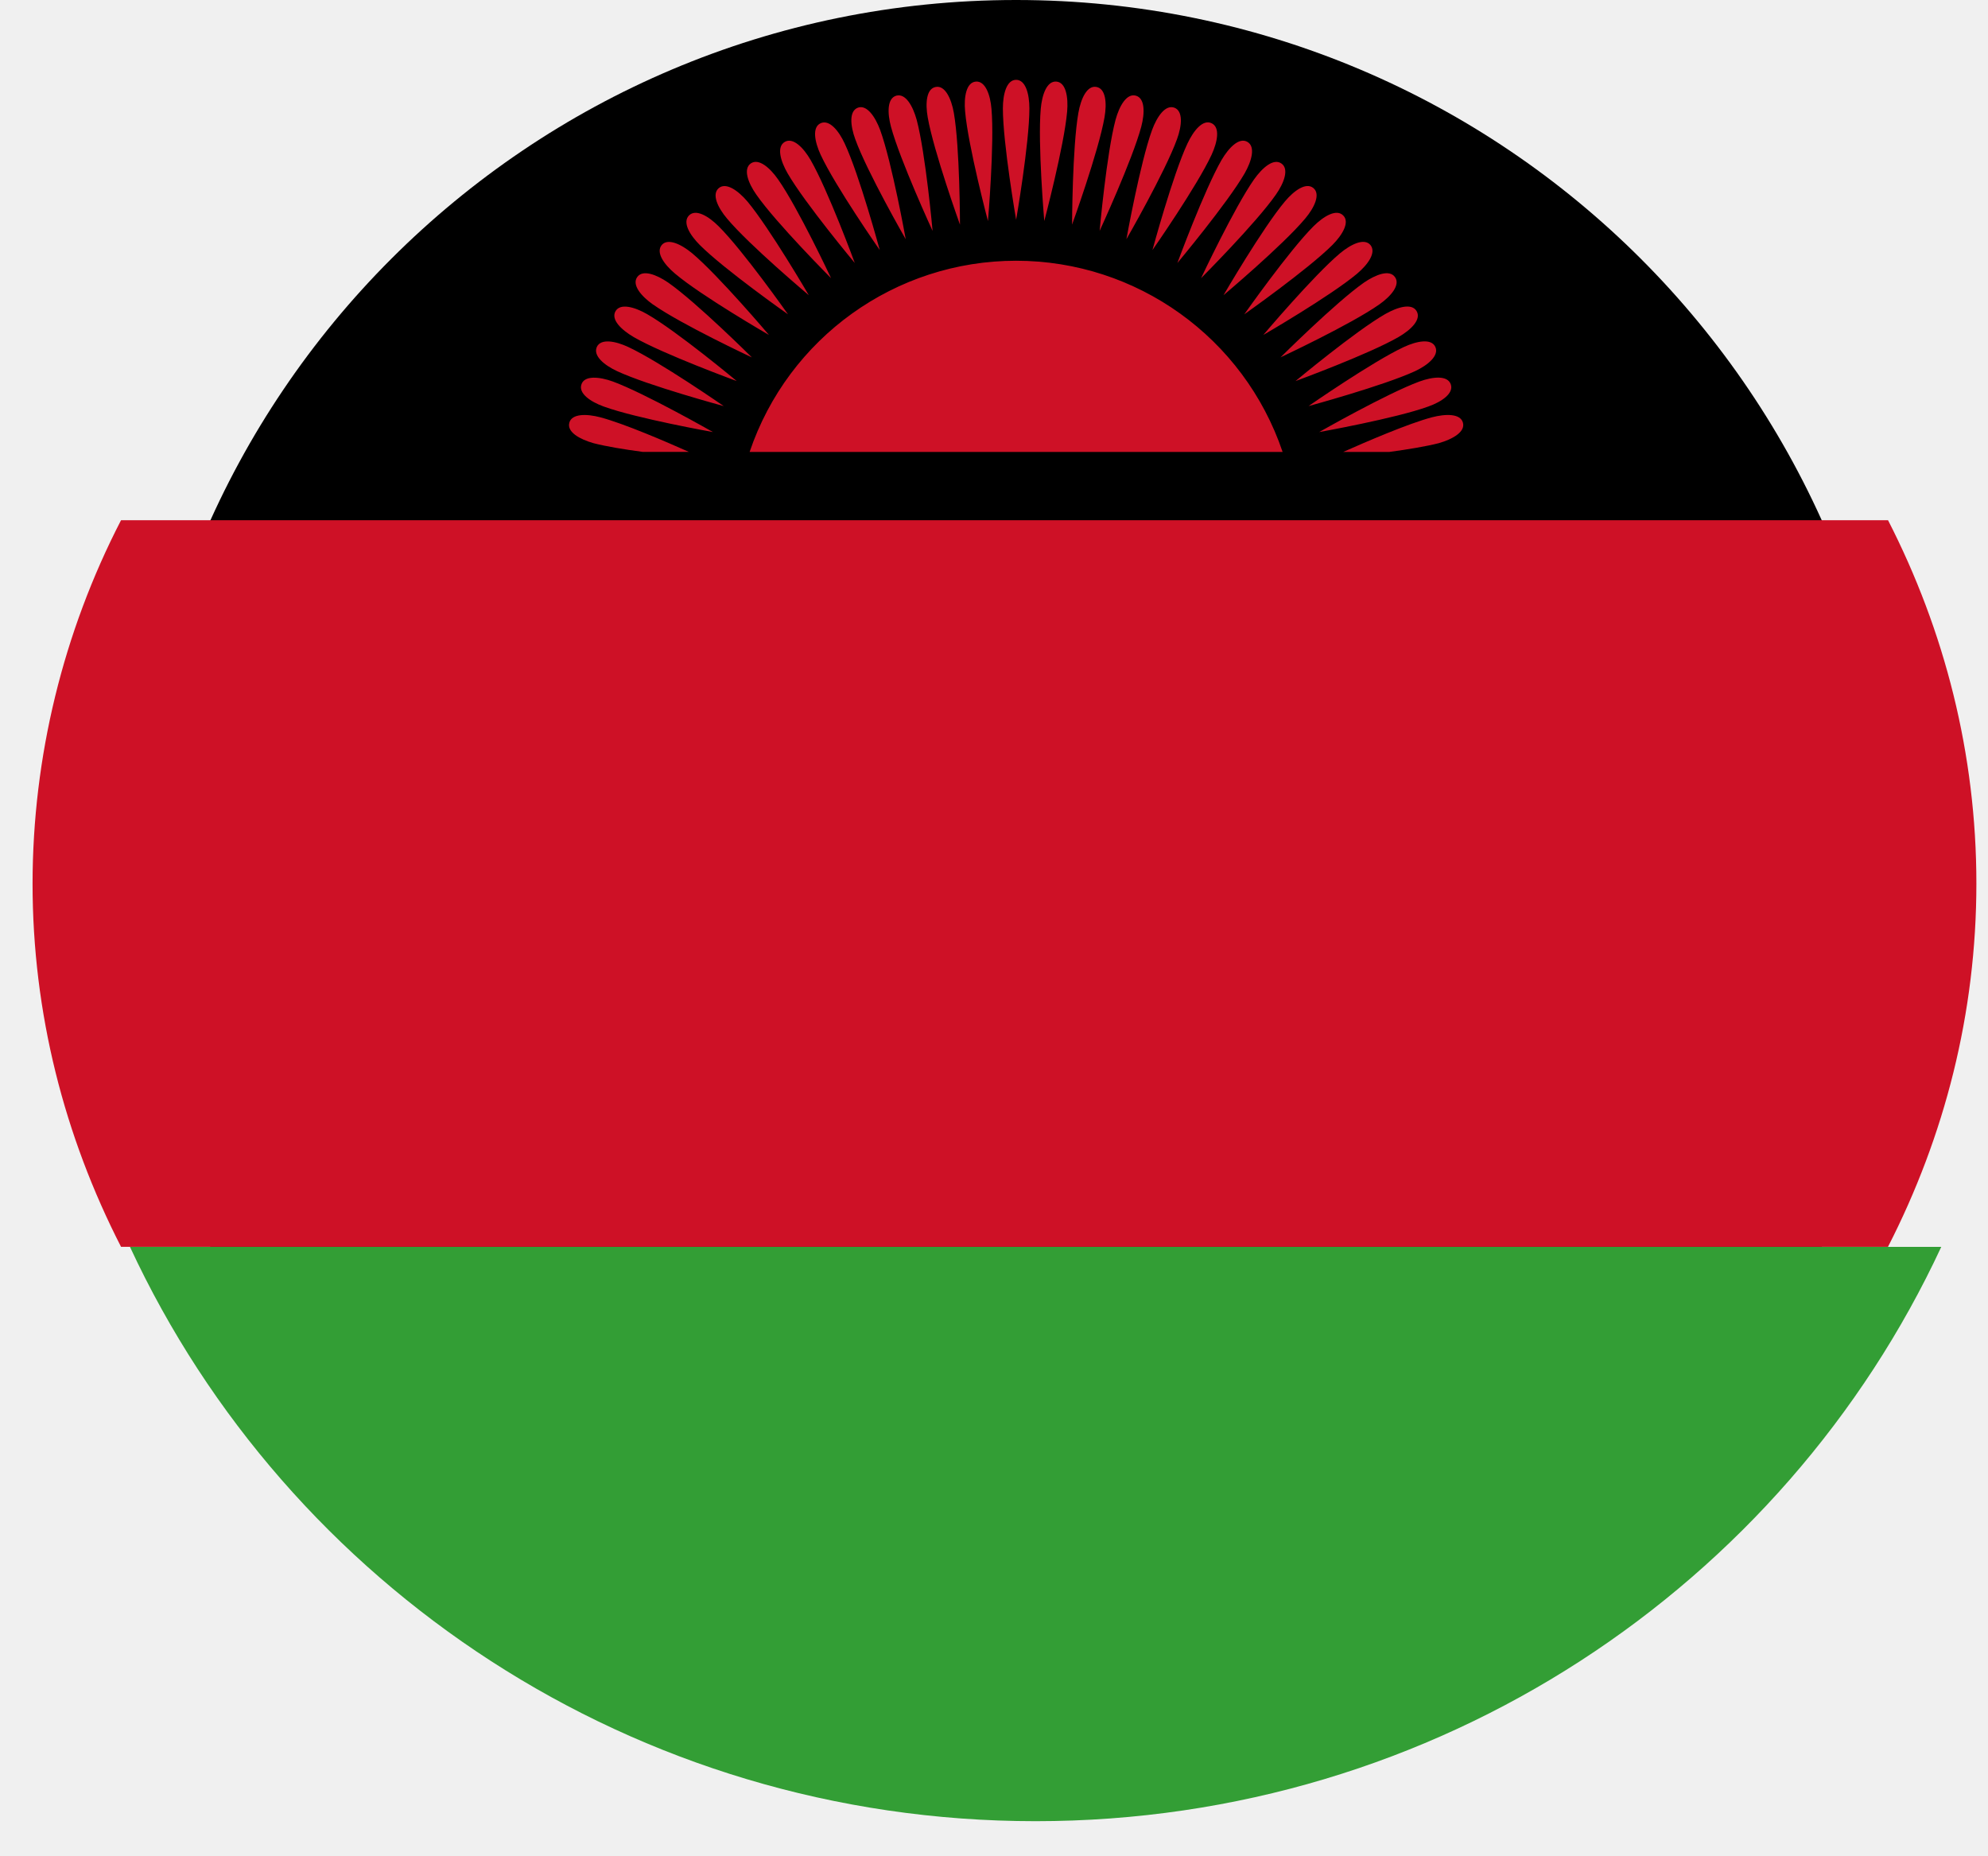
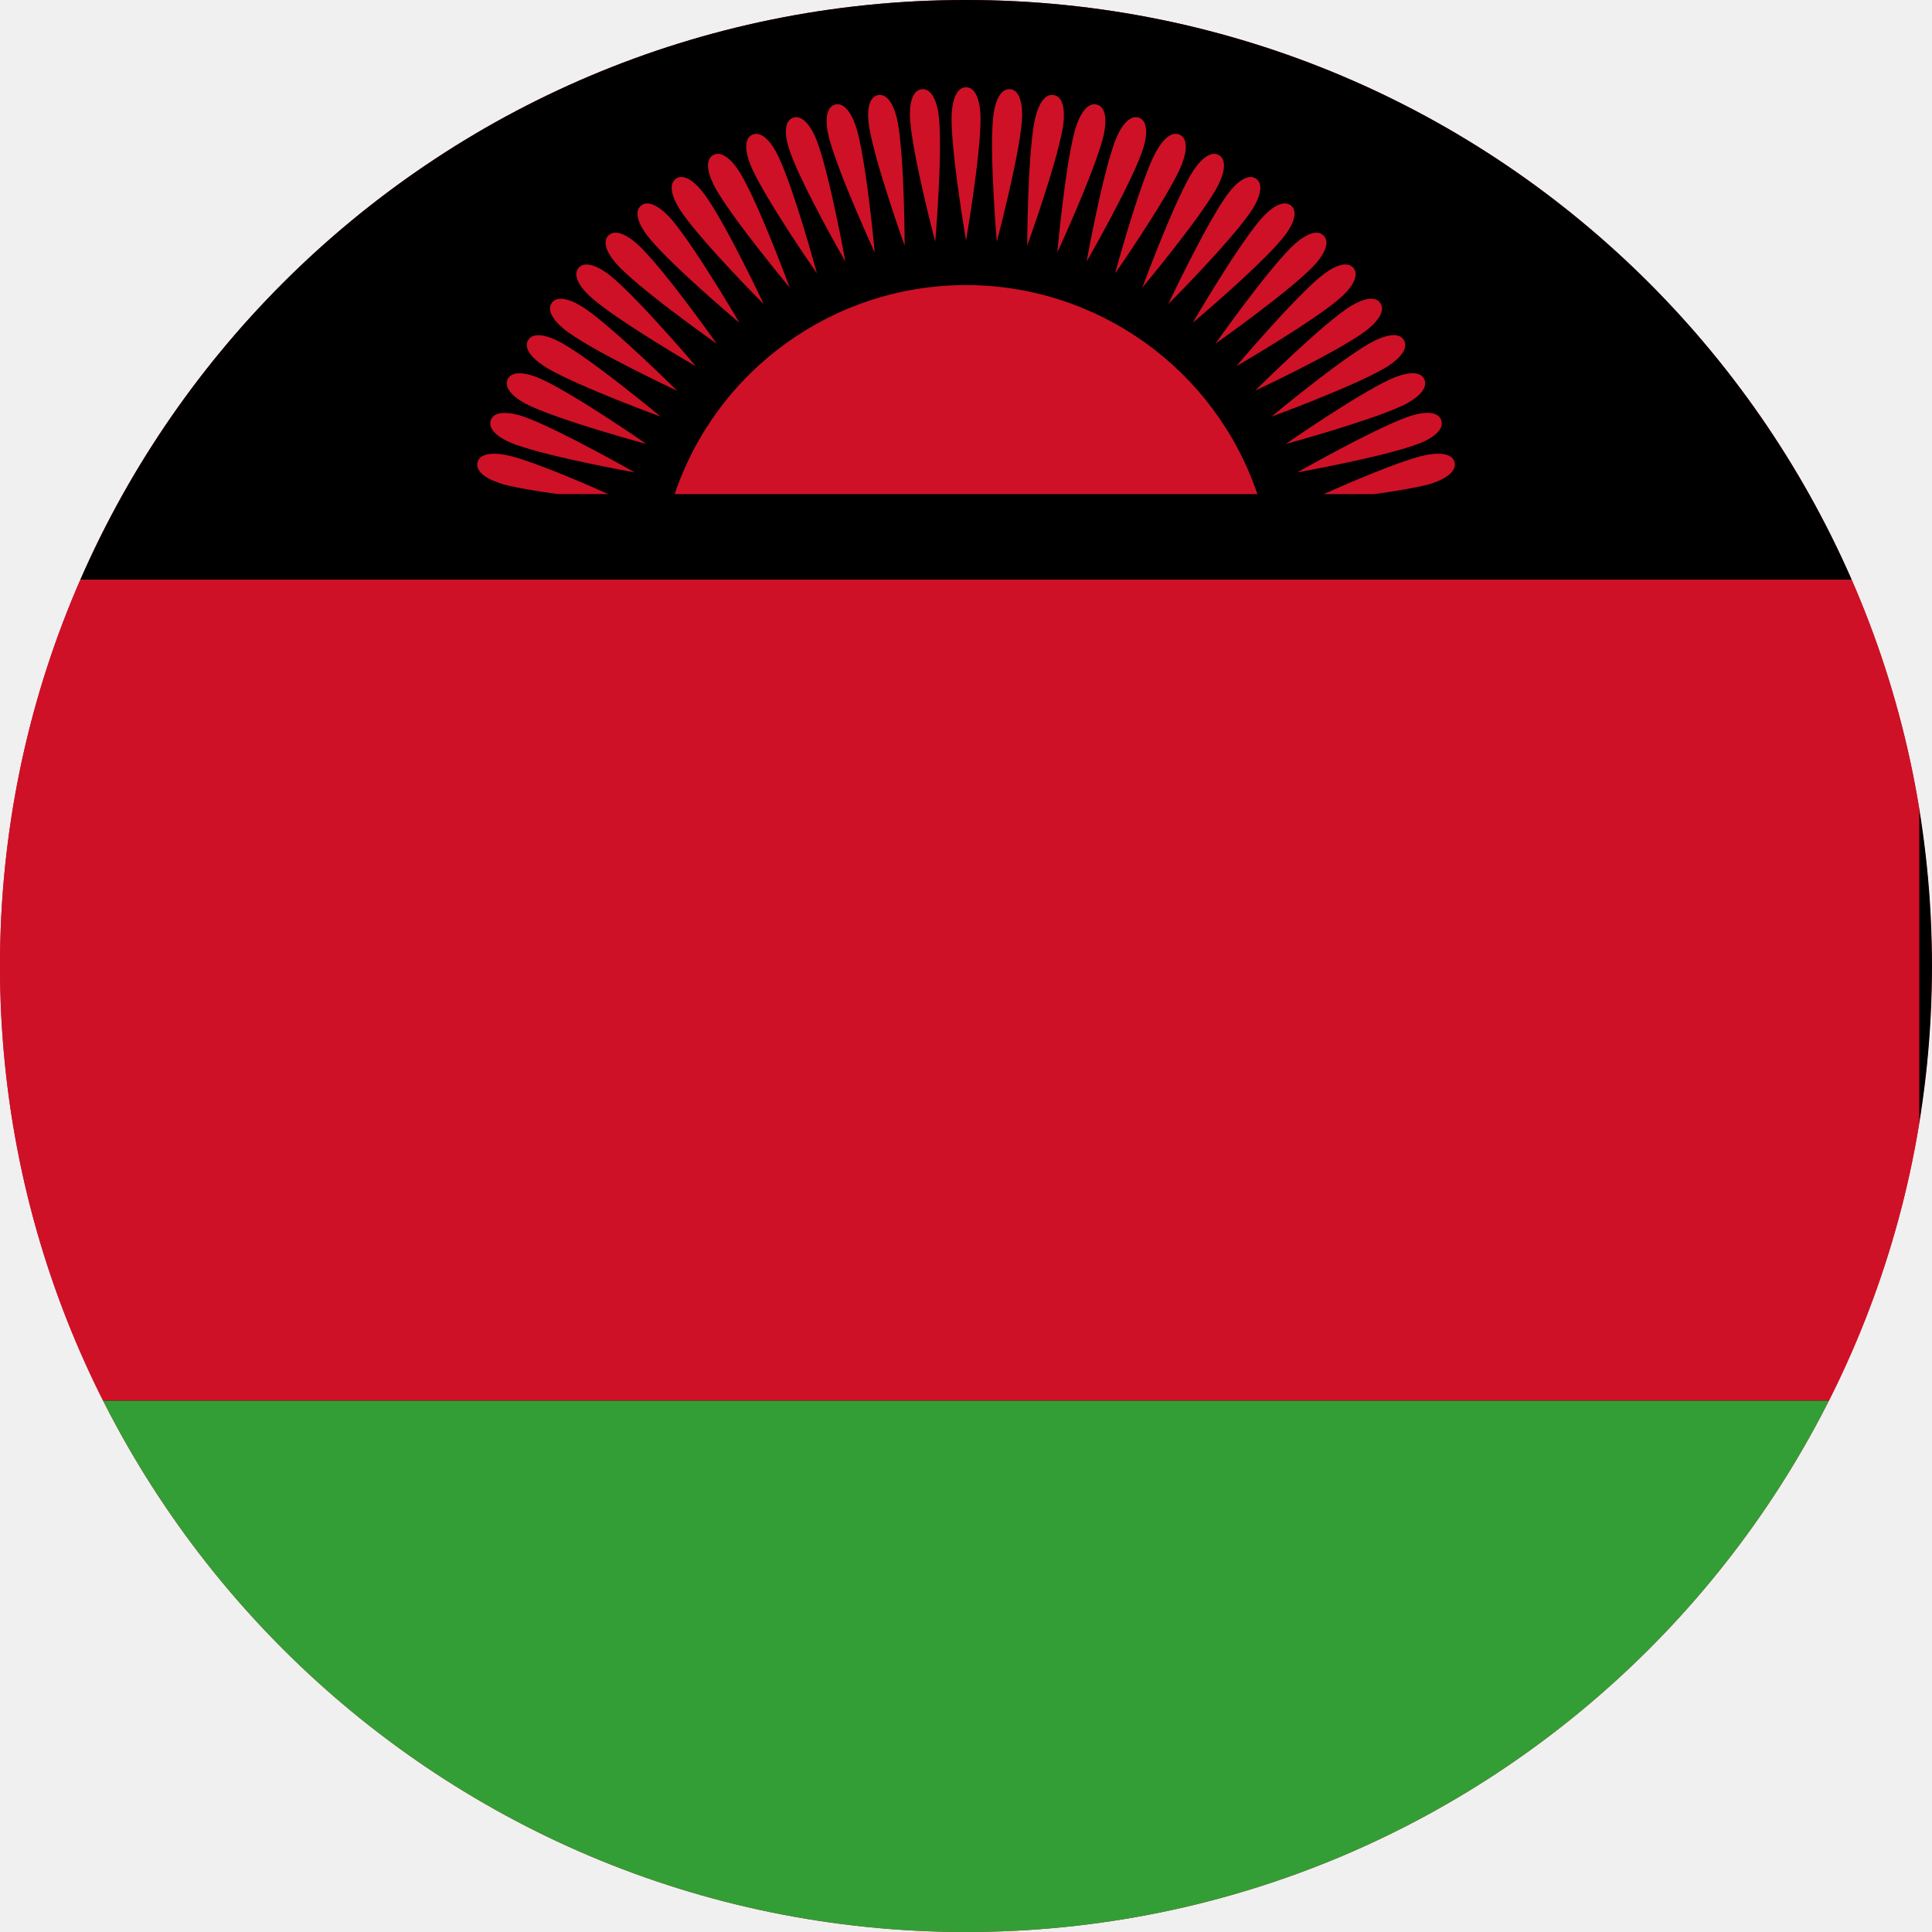
- <svg xmlns="http://www.w3.org/2000/svg" width="45" height="42" viewBox="0 0 45 42">
+ <svg xmlns="http://www.w3.org/2000/svg" xmlns:xlink="http://www.w3.org/1999/xlink" width="40" height="40" viewBox="0 0 40 40">
+   <defs>
+     <path d="M20 40C8.955 40 0 31.046 0 20 0 8.956 8.954 0 20 0s20 8.956 20 20c0 11.046-8.954 20-20 20z" id="fav0wfo4ea" />
+   </defs>
  <g fill="none" fill-rule="evenodd">
-     <path d="M43 20c0 11.047-8.954 20-20 20S3 31.047 3 20C3 8.954 11.954 0 23 0s20 8.954 20 20" fill="#000" />
-     <path d="M23.44 41.224c9.102 0 16.937-5.33 20.502-13h-41c3.563 7.67 11.399 13 20.499 13" fill="#339E35" />
-     <path d="M23 .262c-7.964 0-14.822 4.72-17.94 11.513h35.882C37.822 4.983 30.965.262 23 .262" fill="#000" />
-     <path d="M.737 19.999c0 2.935.72 5.72 2.003 8.224h39.996c1.283-2.504 2.001-5.289 2.001-8.224 0-2.936-.718-5.72-2-8.224H2.74a17.971 17.971 0 0 0-2.003 8.224M23.301 2.455c0-.325-.084-.648-.3-.648-.217 0-.3.323-.3.648 0 .789.3 2.52.3 2.52s.3-1.731.3-2.52M22.363 5.004s.15-1.75.08-2.538c-.026-.322-.14-.638-.355-.619-.217.019-.272.35-.242.674.068.785.517 2.483.517 2.483M21.73 5.086s-.003-1.757-.139-2.531c-.056-.319-.197-.626-.408-.587-.215.037-.24.367-.183.69.136.773.73 2.428.73 2.428M21.11 5.227s-.158-1.754-.36-2.514c-.087-.314-.25-.603-.46-.548-.209.058-.206.39-.122.704.205.759.942 2.358.942 2.358M20.502 5.415s-.31-1.73-.578-2.47c-.112-.304-.303-.58-.504-.508-.205.076-.172.409-.06.715.266.74 1.142 2.263 1.142 2.263M19.914 5.66s-.46-1.698-.793-2.41c-.137-.296-.35-.551-.547-.46-.195.091-.134.418.002.713.333.716 1.338 2.157 1.338 2.157M19.349 5.953s-.606-1.649-1-2.331c-.162-.28-.397-.518-.584-.411-.19.11-.1.429.064.714.393.678 1.52 2.028 1.52 2.028M18.812 6.297s-.748-1.595-1.2-2.237c-.186-.266-.44-.484-.618-.36-.177.126-.06.44.126.705.451.647 1.692 1.892 1.692 1.892M18.308 6.682s-.887-1.52-1.39-2.122c-.211-.247-.483-.44-.648-.302-.165.14-.023.44.186.688.506.606 1.852 1.736 1.852 1.736M17.837 7.115s-1.013-1.44-1.57-1.993c-.23-.23-.518-.4-.671-.245-.153.155.016.44.246.67.556.556 1.995 1.568 1.995 1.568M15.283 6.196c.601.507 2.123 1.386 2.123 1.386S16.27 6.24 15.669 5.734c-.25-.207-.552-.35-.69-.188-.14.17.054.44.304.65M14.781 6.892c.646.454 2.238 1.198 2.238 1.198s-1.248-1.242-1.893-1.693c-.267-.183-.58-.302-.703-.124-.124.178.093.432.358.62M14.342 7.629c.684.393 2.334.996 2.334.996s-1.352-1.128-2.033-1.517c-.28-.16-.604-.25-.71-.064-.11.19.13.42.41.585M13.972 8.403c.713.33 2.41.789 2.41.789s-1.446-1.004-2.158-1.336c-.293-.138-.624-.198-.714-.003-.09.2.165.412.462.55M13.666 9.202c.743.27 2.472.578 2.472.578s-1.529-.872-2.265-1.144c-.306-.11-.639-.141-.71.06-.077.205.198.396.503.506M12.887 9.57c-.056.21.233.372.548.462.282.073.7.142 1.115.197h1.044c-.514-.229-1.466-.64-2.005-.783-.311-.082-.647-.085-.702.123M24.156 2.521c.027-.324-.028-.655-.242-.674-.218-.02-.328.297-.356.62-.07.787.08 2.536.08 2.536s.45-1.697.518-2.482M24.818 1.968c-.214-.04-.352.268-.408.587-.137.774-.143 2.53-.143 2.53s.599-1.655.734-2.426c.057-.324.03-.654-.183-.691M25.833 2.869c.083-.314.086-.648-.124-.704-.208-.056-.372.233-.458.548-.203.76-.36 2.513-.36 2.513s.738-1.598.942-2.357M26.642 3.152c.112-.306.143-.64-.061-.715-.205-.072-.392.204-.504.508-.269.74-.58 2.47-.58 2.47s.877-1.523 1.145-2.263M27.425 3.504c.136-.296.197-.622 0-.715-.198-.093-.407.165-.547.462-.332.711-.791 2.409-.791 2.409s1.005-1.44 1.338-2.156M28.173 3.925c.162-.284.25-.607.062-.714-.188-.108-.42.132-.584.41-.393.683-1 2.332-1 2.332s1.129-1.35 1.522-2.028M28.881 4.405c.187-.266.302-.583.125-.704-.178-.125-.43.093-.619.359-.45.642-1.2 2.237-1.2 2.237s1.243-1.245 1.694-1.892M27.695 6.682s1.344-1.13 1.85-1.736c.208-.247.35-.55.186-.688-.168-.14-.438.055-.646.302-.506.602-1.39 2.122-1.39 2.122M28.165 7.115s1.436-1.012 1.994-1.569c.23-.23.399-.52.245-.669-.153-.155-.439.014-.672.245-.554.553-1.567 1.993-1.567 1.993M28.596 7.582s1.518-.88 2.122-1.386c.249-.211.441-.48.303-.65-.14-.164-.439-.02-.689.188-.601.505-1.736 1.848-1.736 1.848M28.983 8.09s1.591-.744 2.237-1.198c.267-.187.483-.443.357-.619-.124-.179-.436-.059-.703.124-.643.451-1.89 1.694-1.89 1.694M29.325 8.626s1.65-.604 2.332-.997c.283-.164.52-.397.41-.585-.108-.189-.428-.096-.71.064-.68.39-2.032 1.518-2.032 1.518M29.62 9.192s1.694-.46 2.41-.79c.294-.137.55-.354.46-.55-.09-.196-.418-.134-.715.004-.71.332-2.155 1.336-2.155 1.336M29.861 9.78s1.732-.309 2.472-.579c.307-.109.58-.3.506-.504-.075-.205-.404-.172-.71-.061-.738.272-2.268 1.144-2.268 1.144M32.566 10.032c.315-.09.605-.255.549-.463-.056-.211-.391-.204-.703-.123-.54.143-1.494.556-2.007.784h1.043c.417-.056.835-.126 1.118-.198M23.001 5.902a6.37 6.37 0 0 0-6.033 4.328h12.065a6.372 6.372 0 0 0-6.032-4.328" fill="#CE1126" />
+     <mask id="ly2re60v4b" fill="#fff">
+       <use xlink:href="#fav0wfo4ea" />
+     </mask>
+     <use fill="#C8102E" xlink:href="#fav0wfo4ea" />
+     <g mask="url(#ly2re60v4b)">
+       <path d="M40 20c0 11.047-8.954 20-20 20S0 31.047 0 20C0 8.954 8.954 0 20 0s20 8.954 20 20" fill="#000" />
+       <path fill="#CE1126" d="M-.263 12h40v17h-40z" />
+       <path fill="#339E35" d="M-.263 29h40v11h-40z" />
+       <path fill="#000" d="M-.263 0h40v12h-40z" />
+       <path d="M20.301 2.455c0-.325-.084-.648-.3-.648-.217 0-.3.323-.3.648 0 .789.3 2.52.3 2.52s.3-1.731.3-2.52M19.363 5.004s.15-1.75.08-2.538c-.026-.322-.14-.638-.355-.619-.217.019-.272.35-.242.674.068.785.517 2.483.517 2.483M18.73 5.086s-.003-1.757-.139-2.531c-.056-.319-.197-.626-.408-.587-.215.037-.24.367-.183.69.136.773.73 2.428.73 2.428M18.11 5.227s-.158-1.754-.36-2.514c-.087-.314-.25-.603-.46-.548-.209.058-.206.39-.122.704.205.759.942 2.358.942 2.358M17.502 5.415s-.31-1.73-.578-2.47c-.112-.304-.303-.58-.504-.508-.205.076-.172.409-.06.715.266.74 1.142 2.263 1.142 2.263M16.914 5.66s-.46-1.698-.793-2.41c-.137-.296-.35-.551-.547-.46-.195.091-.134.418.002.713.333.716 1.338 2.157 1.338 2.157M16.349 5.953s-.606-1.649-1-2.331c-.162-.28-.397-.518-.584-.411-.19.11-.1.429.064.714.393.678 1.52 2.028 1.52 2.028M15.812 6.297s-.748-1.595-1.2-2.237c-.186-.266-.44-.484-.618-.36-.177.126-.06.44.126.705.451.647 1.692 1.892 1.692 1.892M15.308 6.682s-.887-1.52-1.39-2.122c-.211-.247-.483-.44-.648-.302-.165.14-.023.44.186.688.506.606 1.852 1.736 1.852 1.736M14.837 7.115s-1.013-1.44-1.57-1.993c-.23-.23-.518-.4-.671-.245-.153.155.016.44.246.67.556.556 1.995 1.568 1.995 1.568M12.283 6.196c.601.507 2.123 1.386 2.123 1.386S13.27 6.24 12.669 5.734c-.25-.207-.552-.35-.69-.188-.14.17.054.44.304.65M11.781 6.892c.646.454 2.238 1.198 2.238 1.198s-1.248-1.242-1.893-1.693c-.267-.183-.58-.302-.703-.124-.124.178.093.432.358.62M11.342 7.629c.684.393 2.334.996 2.334.996s-1.352-1.128-2.033-1.517c-.28-.16-.604-.25-.71-.064-.11.19.13.42.41.585M10.972 8.403c.713.33 2.41.789 2.41.789s-1.446-1.004-2.158-1.336c-.293-.138-.624-.198-.714-.003-.09.2.165.412.462.55M10.666 9.202c.743.27 2.472.578 2.472.578s-1.529-.872-2.265-1.144c-.306-.11-.639-.141-.71.06-.077.205.198.396.503.506M9.887 9.57c-.056.21.233.372.548.462.282.073.7.142 1.115.197h1.044c-.514-.229-1.466-.64-2.005-.783-.311-.082-.647-.085-.702.123M21.156 2.521c.027-.324-.028-.655-.242-.674-.218-.02-.328.297-.356.62-.07.787.08 2.536.08 2.536s.45-1.697.518-2.482M21.818 1.968c-.214-.04-.352.268-.408.587-.137.774-.143 2.53-.143 2.53s.599-1.655.734-2.426c.057-.324.03-.654-.183-.691M22.833 2.869c.083-.314.086-.648-.124-.704-.208-.056-.372.233-.458.548-.203.76-.36 2.513-.36 2.513s.738-1.598.942-2.357M23.642 3.152c.112-.306.143-.64-.061-.715-.205-.072-.392.204-.504.508-.269.74-.58 2.47-.58 2.47s.877-1.523 1.145-2.263M24.425 3.504c.136-.296.197-.622 0-.715-.198-.093-.407.165-.547.462-.332.711-.791 2.409-.791 2.409s1.005-1.44 1.338-2.156M25.173 3.925c.162-.284.25-.607.062-.714-.188-.108-.42.132-.584.41-.393.683-1 2.332-1 2.332s1.129-1.35 1.522-2.028M25.881 4.405c.187-.266.302-.583.125-.704-.178-.125-.43.093-.619.359-.45.642-1.2 2.237-1.2 2.237s1.243-1.245 1.694-1.892M24.695 6.682s1.344-1.13 1.85-1.736c.208-.247.35-.55.186-.688-.168-.14-.438.055-.646.302-.506.602-1.39 2.122-1.39 2.122M25.165 7.115s1.436-1.012 1.994-1.569c.23-.23.399-.52.245-.669-.153-.155-.439.014-.672.245-.554.553-1.567 1.993-1.567 1.993M25.596 7.582s1.518-.88 2.122-1.386c.249-.211.441-.48.303-.65-.14-.164-.439-.02-.689.188-.601.505-1.736 1.848-1.736 1.848M25.983 8.09s1.591-.744 2.237-1.198c.267-.187.483-.443.357-.619-.124-.179-.436-.059-.703.124-.643.451-1.89 1.694-1.89 1.694M26.325 8.626s1.65-.604 2.332-.997c.283-.164.52-.397.41-.585-.108-.189-.428-.096-.71.064-.68.39-2.032 1.518-2.032 1.518M26.62 9.192s1.694-.46 2.41-.79c.294-.137.55-.354.46-.55-.09-.196-.418-.134-.715.004-.71.332-2.155 1.336-2.155 1.336M26.861 9.78s1.732-.309 2.472-.579c.307-.109.58-.3.506-.504-.075-.205-.404-.172-.71-.061-.738.272-2.268 1.144-2.268 1.144M29.566 10.032c.315-.09.605-.255.549-.463-.056-.211-.391-.204-.703-.123-.54.143-1.494.556-2.007.784h1.043c.417-.056.835-.126 1.118-.198M20.001 5.902a6.37 6.37 0 0 0-6.033 4.328h12.065a6.372 6.372 0 0 0-6.032-4.328" fill="#CE1126" />
+     </g>
  </g>
</svg>
